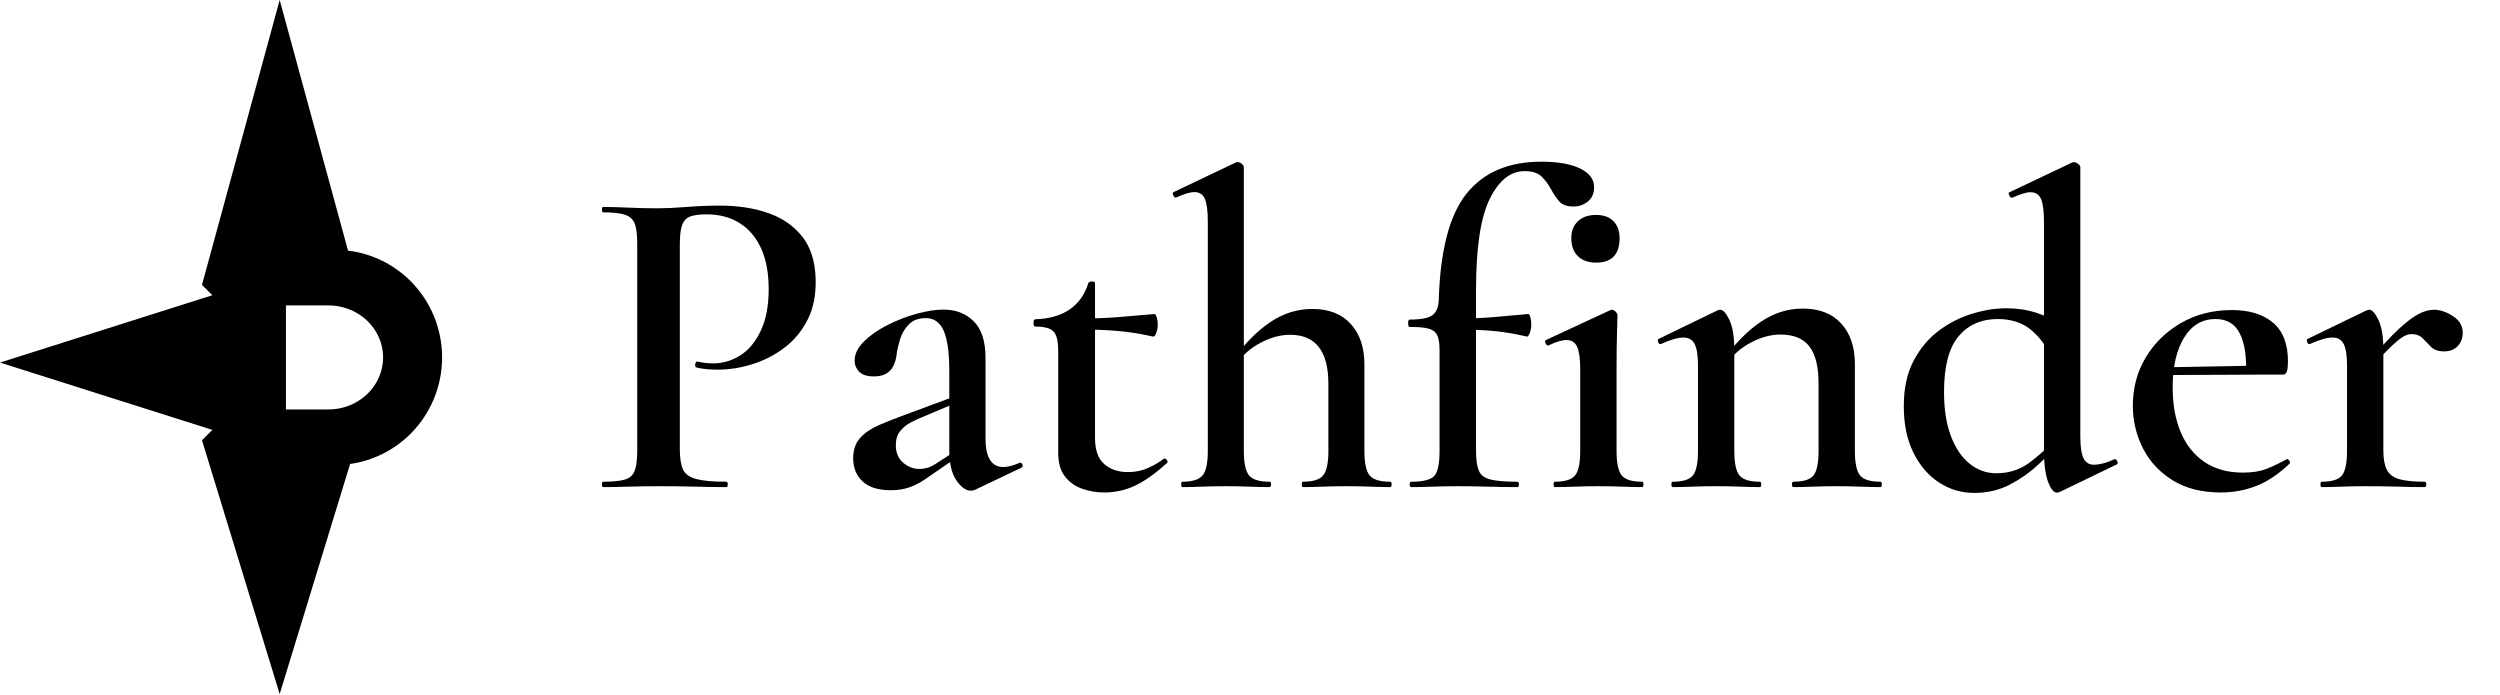
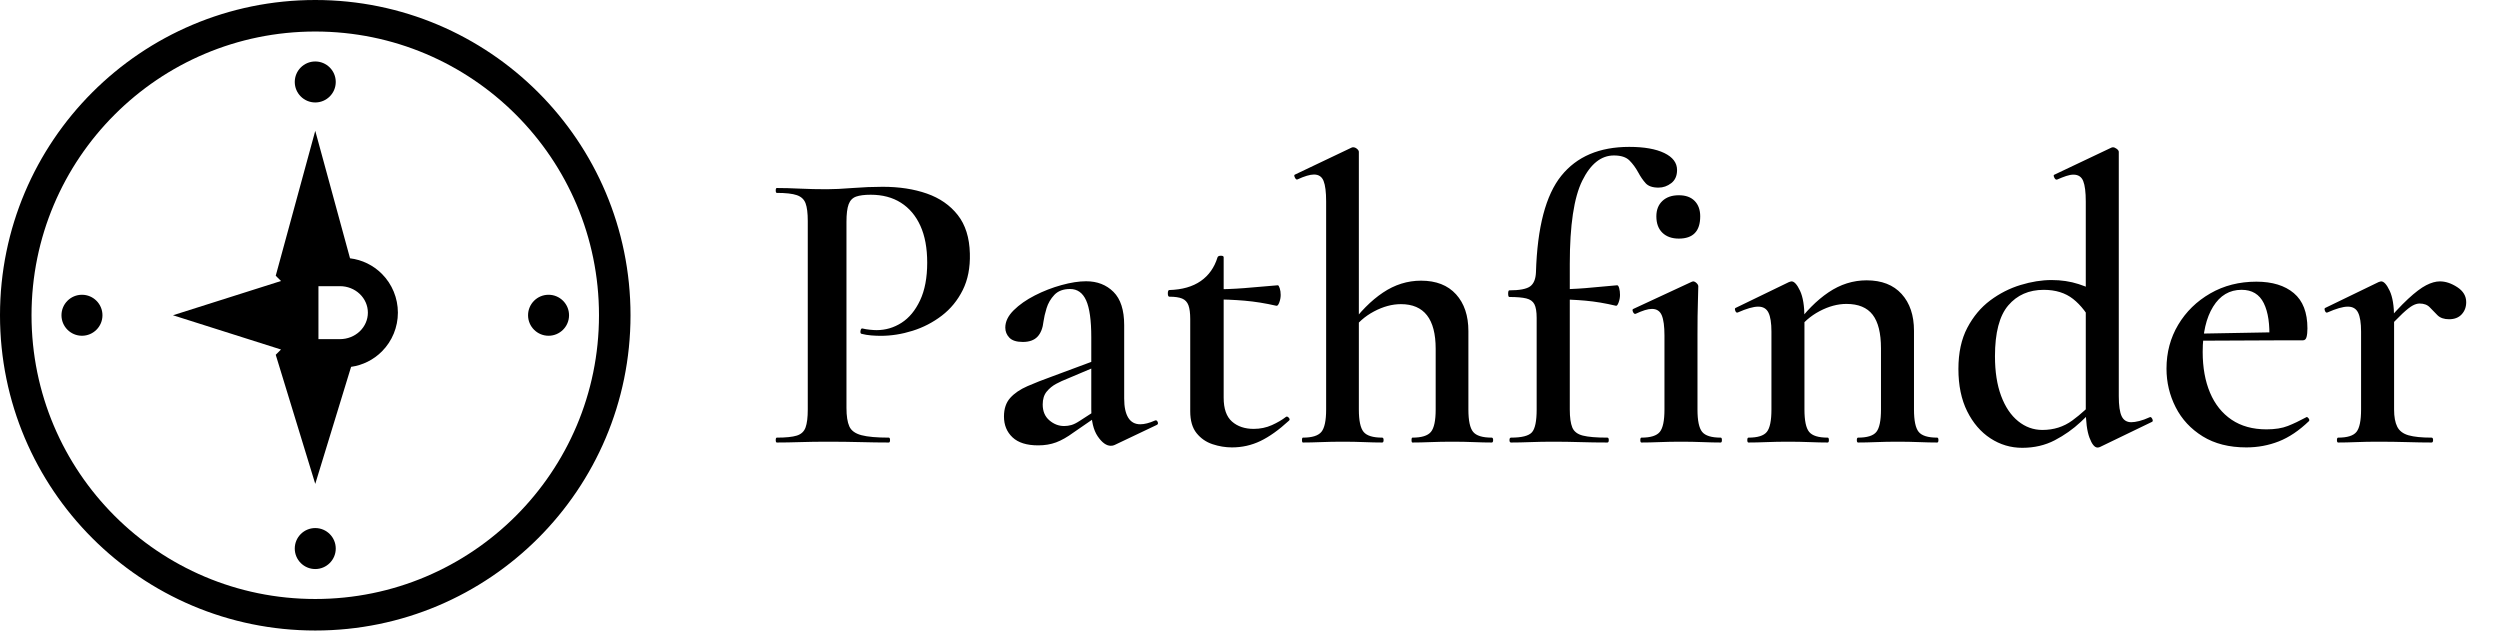
- <svg xmlns="http://www.w3.org/2000/svg" viewBox="0 0 172.90 48" width="172.90" height="48" fill="none">
-   <g transform="translate(-7.344 0) scale(0.48)">
-     <path fill="currentColor" fill-rule="evenodd" d="M65.445 36.11C68.851 36.521 72.043 38.071 74.494 40.54C77.379 43.447 79 47.389 79 51.5C79 55.611 77.379 59.553 74.494 62.46C72.115 64.856 69.038 66.386 65.744 66.85L55.597 100L44.403 63.433L45.895 61.94L15.299 52.239L45.895 42.537L44.403 41.045L55.597 0L65.445 36.11ZM56.5 44V59H62.602C64.697 59 66.706 58.21 68.187 56.804C69.668 55.397 70.5 53.489 70.5 51.5C70.5 49.511 69.668 47.603 68.187 46.196C66.706 44.79 64.697 44 62.602 44H56.5Z" />
+ <svg xmlns="http://www.w3.org/2000/svg" viewBox="0 0 190.32 48" width="190.32" height="48" fill="none">
+   <g transform="scale(0.24)">
+     <circle cx="100" cy="100" r="95" stroke="currentColor" stroke-width="10" />
+     <circle cx="100" cy="26" r="6.5" fill="currentColor" />
+     <circle cx="174" cy="100" r="6.5" fill="currentColor" />
+     <circle cx="100" cy="174" r="6.5" fill="currentColor" />
+     <circle cx="26" cy="100" r="6.5" fill="currentColor" />
+     <path d="M111.03 81.936C114.845 82.396 118.42 84.132 121.165 86.897C124.396 90.152 126.211 94.568 126.211 99.172C126.211 103.776 124.396 108.192 121.165 111.448C118.501 114.131 115.054 115.844 111.366 116.364L100 153.493L87.462 112.537L89.134 110.866L54.866 100L89.134 89.134L87.462 87.462L99.999 41.493L111.03 81.936ZM101.011 90.773V107.573H107.846C110.192 107.573 112.442 106.688 114.101 105.113C115.76 103.537 116.691 101.4 116.691 99.172C116.691 96.945 115.76 94.808 114.101 93.233C112.442 91.657 110.192 90.773 107.846 90.773H101.011Z" fill="currentColor" />
  </g>
-   <g transform="translate(40.576 33.688)" fill="currentColor">
+   <g transform="translate(58 33.688)" fill="currentColor">
    <path d="M6.44 -2.635Q6.44 -1.705 6.659 -1.224Q6.877 -0.744 7.579 -0.558Q8.282 -0.372 9.663 -0.372Q9.756 -0.372 9.756 -0.186Q9.756 0.0 9.663 0.0Q8.671 0.0 7.509 -0.031Q6.346 -0.062 4.982 -0.062Q3.901 -0.062 2.914 -0.031Q1.928 0.0 1.139 0.0Q1.055 0.0 1.055 -0.186Q1.055 -0.372 1.139 -0.372Q2.16 -0.372 2.659 -0.527Q3.158 -0.682 3.326 -1.147Q3.494 -1.612 3.494 -2.511V-16.864Q3.494 -17.763 3.326 -18.212Q3.158 -18.662 2.659 -18.832Q2.16 -19.003 1.139 -19.003Q1.055 -19.003 1.055 -19.189Q1.055 -19.375 1.139 -19.375Q1.928 -19.375 2.899 -19.328Q3.87 -19.282 4.951 -19.282Q5.713 -19.282 6.904 -19.375Q8.096 -19.468 9.202 -19.468Q11.086 -19.468 12.56 -18.952Q14.034 -18.436 14.911 -17.32Q15.789 -16.204 15.834 -14.384Q15.879 -12.786 15.293 -11.608Q14.706 -10.43 13.699 -9.659Q12.691 -8.888 11.471 -8.505Q10.251 -8.122 9.05 -8.122Q8.715 -8.122 8.327 -8.153Q7.94 -8.184 7.576 -8.277Q7.475 -8.308 7.51 -8.509Q7.545 -8.711 7.661 -8.68Q7.917 -8.618 8.223 -8.587Q8.529 -8.556 8.732 -8.556Q9.759 -8.556 10.631 -9.114Q11.503 -9.672 12.044 -10.823Q12.586 -11.975 12.586 -13.697Q12.586 -15.357 12.066 -16.501Q11.545 -17.645 10.587 -18.254Q9.628 -18.863 8.286 -18.863Q7.575 -18.863 7.173 -18.721Q6.77 -18.578 6.605 -18.136Q6.44 -17.693 6.44 -16.802Z M26.857 0.186Q26.733 0.248 26.564 0.248Q26.057 0.248 25.567 -0.47Q25.077 -1.189 25.077 -2.541V-8.007Q25.077 -9.952 24.686 -10.819Q24.295 -11.687 23.464 -11.687Q22.689 -11.687 22.267 -11.241Q21.846 -10.794 21.672 -10.222Q21.498 -9.65 21.442 -9.23Q21.357 -8.448 20.978 -8.052Q20.598 -7.656 19.866 -7.656Q19.153 -7.656 18.842 -7.98Q18.531 -8.304 18.531 -8.749Q18.531 -9.433 19.168 -10.066Q19.804 -10.698 20.78 -11.197Q21.757 -11.696 22.81 -11.986Q23.864 -12.276 24.684 -12.276Q25.955 -12.276 26.768 -11.466Q27.582 -10.655 27.582 -8.937V-3.348Q27.582 -2.389 27.891 -1.889Q28.199 -1.389 28.805 -1.389Q29.282 -1.389 29.926 -1.674Q30.058 -1.736 30.132 -1.566Q30.205 -1.395 30.05 -1.333ZM21.033 0.217Q19.728 0.217 19.079 -0.396Q18.43 -1.009 18.43 -1.981Q18.43 -2.867 18.907 -3.397Q19.384 -3.927 20.219 -4.291Q21.054 -4.655 22.074 -5.021L25.387 -6.253L25.494 -5.806L23.207 -4.838Q22.849 -4.702 22.418 -4.475Q21.987 -4.248 21.683 -3.877Q21.379 -3.507 21.379 -2.896Q21.379 -2.124 21.885 -1.69Q22.39 -1.255 23.011 -1.255Q23.285 -1.255 23.556 -1.33Q23.827 -1.405 24.196 -1.648L25.891 -2.744L25.931 -2.282L23.718 -0.758Q23.011 -0.239 22.399 -0.011Q21.788 0.217 21.033 0.217Z M35.786 0.372Q35.042 0.372 34.308 0.128Q33.574 -0.115 33.092 -0.714Q32.61 -1.313 32.61 -2.378V-9.396Q32.61 -10.081 32.473 -10.449Q32.335 -10.817 31.994 -10.959Q31.653 -11.101 31.021 -11.101Q30.905 -11.101 30.905 -11.355Q30.905 -11.608 31.021 -11.608Q32.491 -11.653 33.411 -12.293Q34.33 -12.932 34.69 -14.104Q34.735 -14.22 34.945 -14.22Q35.155 -14.22 35.155 -14.104V-3.409Q35.155 -2.152 35.79 -1.595Q36.426 -1.038 37.441 -1.038Q38.188 -1.038 38.824 -1.324Q39.459 -1.61 39.885 -1.943Q39.986 -2.027 40.113 -1.888Q40.24 -1.748 40.116 -1.655Q38.969 -0.602 37.954 -0.115Q36.94 0.372 35.786 0.372ZM39.163 -10.411Q37.909 -10.698 36.741 -10.798Q35.573 -10.898 34.266 -10.898V-11.661Q35.52 -11.661 36.719 -11.754Q37.918 -11.847 39.279 -11.971Q39.349 -11.971 39.422 -11.747Q39.496 -11.523 39.496 -11.236Q39.496 -10.952 39.391 -10.666Q39.287 -10.38 39.163 -10.411Z M41.188 0.0Q41.118 0.0 41.118 -0.186Q41.118 -0.372 41.188 -0.372Q42.234 -0.372 42.595 -0.809Q42.956 -1.245 42.956 -2.511V-18.353Q42.956 -19.424 42.761 -19.913Q42.567 -20.402 42.031 -20.402Q41.58 -20.402 40.768 -20.027Q40.667 -19.987 40.578 -20.169Q40.489 -20.351 40.568 -20.39L44.898 -22.453Q44.952 -22.475 44.974 -22.475Q44.996 -22.475 45.027 -22.475Q45.165 -22.475 45.306 -22.357Q45.447 -22.239 45.447 -22.123V-2.511Q45.447 -1.245 45.808 -0.809Q46.168 -0.372 47.223 -0.372Q47.33 -0.372 47.33 -0.186Q47.33 0.0 47.223 0.0Q46.62 0.0 45.855 -0.031Q45.09 -0.062 44.217 -0.062Q43.352 -0.062 42.567 -0.031Q41.783 0.0 41.188 0.0ZM49.527 0.0Q49.457 0.0 49.457 -0.186Q49.457 -0.372 49.527 -0.372Q50.573 -0.372 50.934 -0.809Q51.295 -1.245 51.295 -2.511V-7.137Q51.295 -10.534 48.651 -10.534Q47.644 -10.534 46.599 -9.979Q45.554 -9.425 44.903 -8.474L44.734 -8.846Q45.921 -10.498 47.277 -11.41Q48.632 -12.321 50.184 -12.321Q51.903 -12.321 52.845 -11.283Q53.786 -10.245 53.786 -8.48V-2.511Q53.786 -1.245 54.147 -0.809Q54.507 -0.372 55.562 -0.372Q55.669 -0.372 55.669 -0.186Q55.669 0.0 55.562 0.0Q54.959 0.0 54.194 -0.031Q53.429 -0.062 52.556 -0.062Q51.691 -0.062 50.906 -0.031Q50.122 0.0 49.527 0.0Z M57.029 0.0Q56.914 0.0 56.914 -0.186Q56.914 -0.372 57.029 -0.372Q58.258 -0.372 58.621 -0.775Q58.983 -1.178 58.983 -2.511V-9.486Q58.983 -10.194 58.81 -10.528Q58.637 -10.862 58.19 -10.97Q57.743 -11.079 56.905 -11.079Q56.812 -11.079 56.812 -11.332Q56.812 -11.585 56.905 -11.585Q58.067 -11.585 58.483 -11.884Q58.898 -12.183 58.929 -12.958Q59.084 -18.104 60.857 -20.305Q62.629 -22.506 66.03 -22.506Q67.732 -22.506 68.701 -22.037Q69.671 -21.567 69.671 -20.745Q69.671 -20.086 69.23 -19.746Q68.79 -19.405 68.26 -19.405Q67.577 -19.405 67.273 -19.747Q66.969 -20.089 66.717 -20.559Q66.424 -21.098 66.044 -21.475Q65.664 -21.853 64.864 -21.853Q63.403 -21.853 62.454 -19.932Q61.505 -18.011 61.505 -13.609V-2.511Q61.505 -1.612 61.695 -1.147Q61.885 -0.682 62.5 -0.527Q63.114 -0.372 64.366 -0.372Q64.473 -0.372 64.473 -0.186Q64.473 0.0 64.366 0.0Q63.298 0.0 62.285 -0.031Q61.272 -0.062 60.213 -0.062Q59.339 -0.062 58.513 -0.031Q57.686 0.0 57.029 0.0ZM65.018 -10.411Q63.809 -10.698 62.708 -10.798Q61.608 -10.898 60.368 -10.898V-11.661Q61.554 -11.661 62.697 -11.754Q63.84 -11.847 65.111 -11.971Q65.204 -11.971 65.266 -11.747Q65.328 -11.523 65.328 -11.236Q65.328 -10.952 65.224 -10.666Q65.119 -10.38 65.018 -10.411Z M66.958 0.0Q66.874 0.0 66.874 -0.186Q66.874 -0.372 66.958 -0.372Q68.005 -0.372 68.359 -0.809Q68.712 -1.245 68.712 -2.511V-8.145Q68.712 -9.194 68.507 -9.683Q68.301 -10.172 67.757 -10.172Q67.523 -10.172 67.211 -10.075Q66.9 -9.977 66.516 -9.797Q66.392 -9.766 66.314 -9.948Q66.237 -10.129 66.338 -10.169L70.789 -12.236Q70.86 -12.267 70.891 -12.267Q71.02 -12.267 71.154 -12.138Q71.288 -12.009 71.288 -11.893Q71.288 -11.564 71.257 -10.666Q71.226 -9.768 71.226 -8.199V-2.511Q71.226 -1.245 71.582 -0.809Q71.939 -0.372 72.993 -0.372Q73.086 -0.372 73.086 -0.186Q73.086 0.0 72.993 0.0Q72.399 0.0 71.619 -0.031Q70.838 -0.062 69.965 -0.062Q69.122 -0.062 68.342 -0.031Q67.561 0.0 66.958 0.0ZM69.807 -15.524Q69.015 -15.524 68.555 -15.969Q68.095 -16.414 68.095 -17.219Q68.095 -17.957 68.555 -18.39Q69.015 -18.824 69.807 -18.824Q70.589 -18.824 71.012 -18.39Q71.434 -17.957 71.434 -17.219Q71.434 -15.524 69.807 -15.524Z M83.45 0.0Q83.357 0.0 83.357 -0.186Q83.357 -0.372 83.45 -0.372Q84.496 -0.372 84.845 -0.809Q85.195 -1.245 85.195 -2.511V-7.171Q85.195 -8.905 84.561 -9.728Q83.926 -10.551 82.565 -10.551Q81.566 -10.551 80.522 -10.001Q79.477 -9.45 78.803 -8.491L78.656 -8.863Q79.844 -10.515 81.199 -11.431Q82.555 -12.347 84.098 -12.347Q85.826 -12.347 86.767 -11.308Q87.708 -10.27 87.708 -8.506V-2.511Q87.708 -1.245 88.065 -0.809Q88.421 -0.372 89.476 -0.372Q89.569 -0.372 89.569 -0.186Q89.569 0.0 89.476 0.0Q88.882 0.0 88.101 -0.031Q87.321 -0.062 86.456 -0.062Q85.613 -0.062 84.829 -0.031Q84.044 0.0 83.45 0.0ZM75.111 0.0Q75.018 0.0 75.018 -0.186Q75.018 -0.372 75.111 -0.372Q76.157 -0.372 76.506 -0.809Q76.856 -1.245 76.856 -2.511V-8.441Q76.856 -9.428 76.63 -9.886Q76.405 -10.344 75.852 -10.344Q75.565 -10.344 75.176 -10.231Q74.787 -10.118 74.296 -9.901Q74.172 -9.848 74.106 -10.025Q74.04 -10.203 74.119 -10.242L78.189 -12.214Q78.341 -12.267 78.389 -12.267Q78.696 -12.267 79.033 -11.553Q79.369 -10.839 79.369 -9.495V-2.511Q79.369 -1.245 79.726 -0.809Q80.082 -0.372 81.137 -0.372Q81.23 -0.372 81.23 -0.186Q81.23 0.0 81.137 0.0Q80.543 0.0 79.762 -0.031Q78.982 -0.062 78.117 -0.062Q77.274 -0.062 76.49 -0.031Q75.705 0.0 75.111 0.0Z M95.948 0.403Q94.632 0.403 93.527 -0.319Q92.423 -1.04 91.756 -2.38Q91.09 -3.72 91.09 -5.599Q91.09 -7.448 91.767 -8.734Q92.445 -10.021 93.51 -10.817Q94.576 -11.613 95.816 -11.991Q97.056 -12.369 98.18 -12.369Q99.288 -12.369 100.244 -12.06Q101.201 -11.751 101.985 -11.263L101.391 -8.897Q100.706 -10.232 99.822 -10.928Q98.938 -11.623 97.587 -11.623Q95.895 -11.623 94.884 -10.437Q93.873 -9.251 93.873 -6.566Q93.873 -4.807 94.341 -3.55Q94.81 -2.293 95.636 -1.625Q96.462 -0.957 97.483 -0.957Q98.774 -0.957 99.755 -1.673Q100.736 -2.389 101.638 -3.393L101.931 -3.131Q101.28 -2.387 100.401 -1.566Q99.522 -0.744 98.421 -0.17Q97.321 0.403 95.948 0.403ZM103.299 -22.123V-3.528Q103.299 -2.457 103.518 -2.001Q103.736 -1.546 104.252 -1.546Q104.495 -1.546 104.854 -1.635Q105.214 -1.724 105.643 -1.921Q105.753 -1.983 105.841 -1.813Q105.93 -1.642 105.843 -1.58L101.863 0.343Q101.761 0.383 101.682 0.383Q101.347 0.383 101.066 -0.371Q100.786 -1.125 100.786 -2.533V-18.344Q100.786 -19.415 100.591 -19.904Q100.397 -20.393 99.844 -20.393Q99.61 -20.393 99.303 -20.292Q98.995 -20.19 98.603 -20.018Q98.479 -19.979 98.391 -20.165Q98.302 -20.351 98.381 -20.382L102.725 -22.444Q102.787 -22.475 102.857 -22.475Q102.987 -22.475 103.143 -22.357Q103.299 -22.239 103.299 -22.123Z M113.01 0.372Q111.047 0.372 109.687 -0.469Q108.328 -1.311 107.629 -2.686Q106.931 -4.061 106.931 -5.625Q106.931 -7.471 107.821 -8.963Q108.712 -10.456 110.263 -11.35Q111.814 -12.245 113.775 -12.245Q115.587 -12.245 116.623 -11.374Q117.66 -10.503 117.66 -8.689Q117.66 -8.286 117.593 -8.032Q117.527 -7.779 117.31 -7.779H114.752Q114.84 -9.588 114.338 -10.607Q113.837 -11.625 112.648 -11.625Q111.271 -11.625 110.479 -10.341Q109.686 -9.057 109.686 -6.898Q109.686 -5.117 110.244 -3.794Q110.802 -2.471 111.887 -1.736Q112.972 -1.002 114.545 -1.002Q115.518 -1.002 116.17 -1.26Q116.823 -1.518 117.564 -1.921Q117.626 -1.983 117.734 -1.855Q117.843 -1.727 117.781 -1.634Q116.651 -0.546 115.483 -0.087Q114.315 0.372 113.01 0.372ZM108.789 -7.748 108.758 -8.277 115.624 -8.401V-7.779Z M123.533 -8.401 123.32 -8.778Q124.511 -10.182 125.319 -10.93Q126.126 -11.678 126.698 -11.973Q127.27 -12.267 127.743 -12.267Q128.394 -12.267 129.07 -11.825Q129.747 -11.383 129.747 -10.685Q129.747 -10.128 129.402 -9.756Q129.057 -9.385 128.443 -9.385Q127.869 -9.385 127.56 -9.691Q127.252 -9.998 126.976 -10.29Q126.699 -10.581 126.195 -10.581Q125.961 -10.581 125.68 -10.433Q125.4 -10.285 124.902 -9.824Q124.405 -9.363 123.533 -8.401ZM119.999 0.0Q119.906 0.0 119.906 -0.186Q119.906 -0.372 119.999 -0.372Q121.045 -0.372 121.394 -0.809Q121.744 -1.245 121.744 -2.511V-8.441Q121.744 -9.428 121.518 -9.886Q121.293 -10.344 120.74 -10.344Q120.453 -10.344 120.064 -10.231Q119.675 -10.118 119.184 -9.901Q119.06 -9.848 118.994 -10.025Q118.928 -10.203 119.007 -10.242L123.077 -12.214Q123.229 -12.267 123.277 -12.267Q123.584 -12.267 123.921 -11.553Q124.257 -10.839 124.257 -9.495V-2.511Q124.257 -1.679 124.497 -1.203Q124.736 -0.727 125.358 -0.549Q125.979 -0.372 127.11 -0.372Q127.226 -0.372 127.226 -0.186Q127.226 0.0 127.11 0.0Q126.299 0.0 125.25 -0.031Q124.202 -0.062 123.005 -0.062Q122.162 -0.062 121.378 -0.031Q120.593 0.0 119.999 0.0Z" />
  </g>
</svg>
